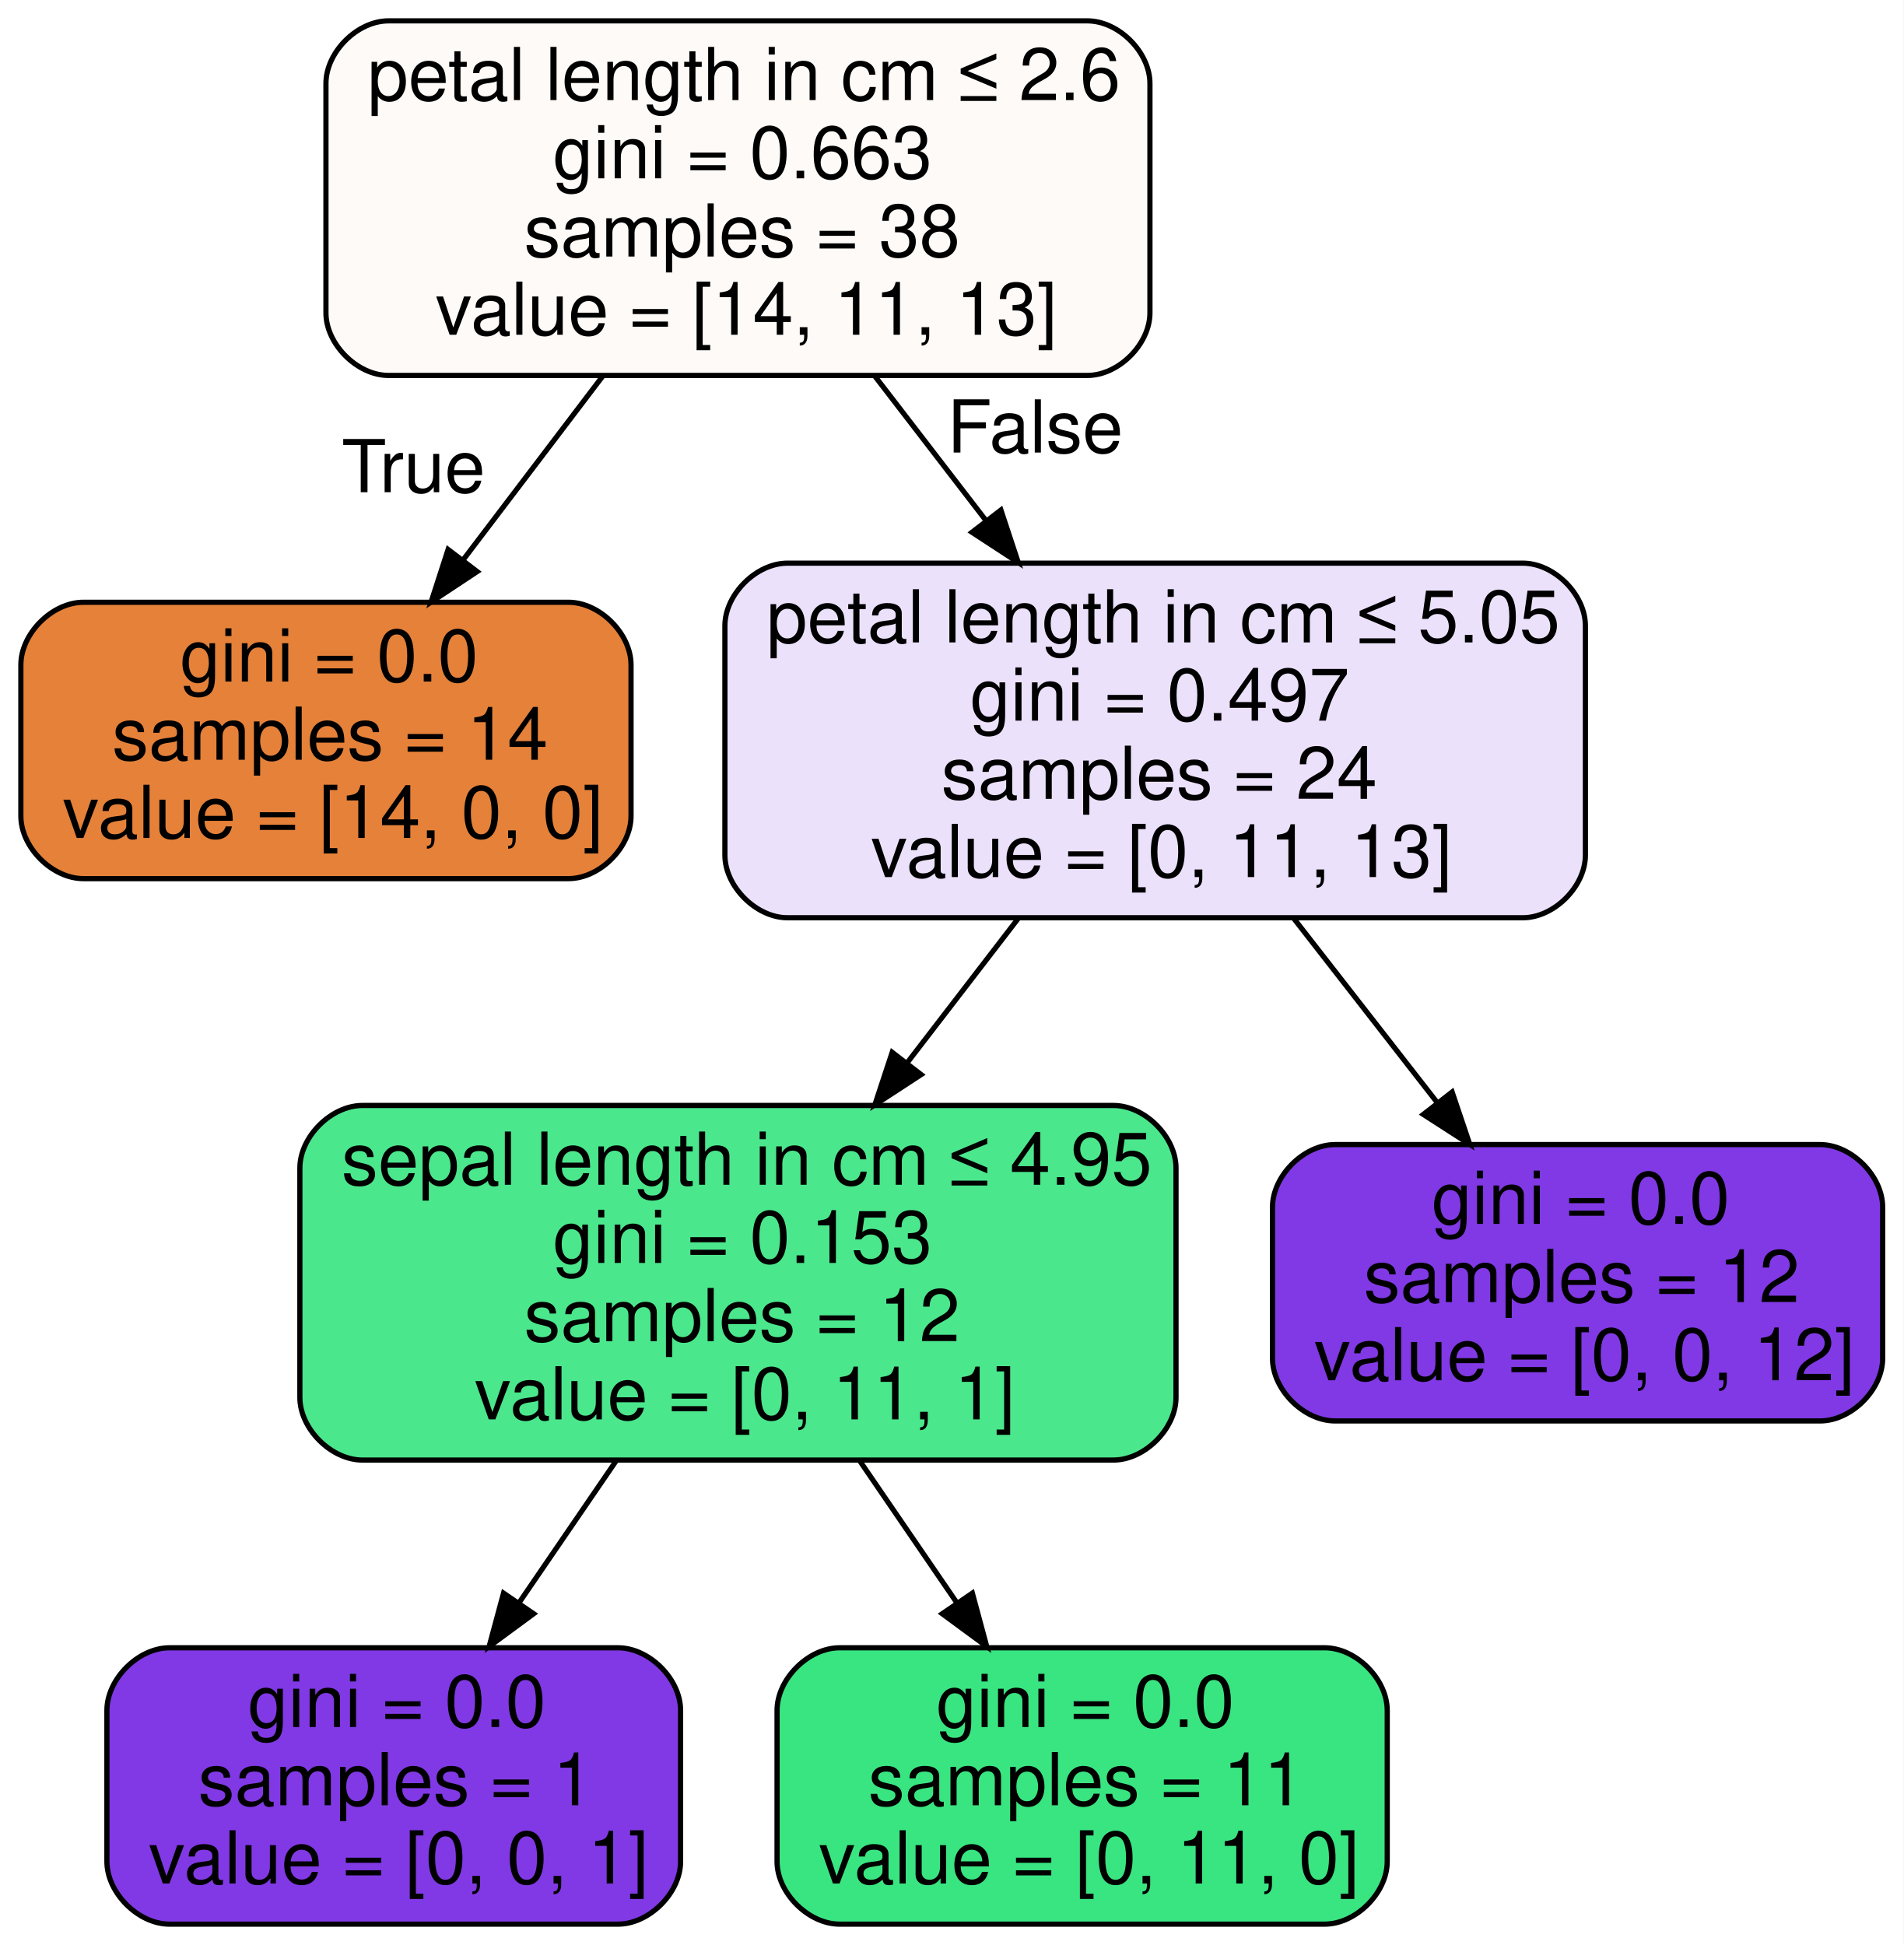
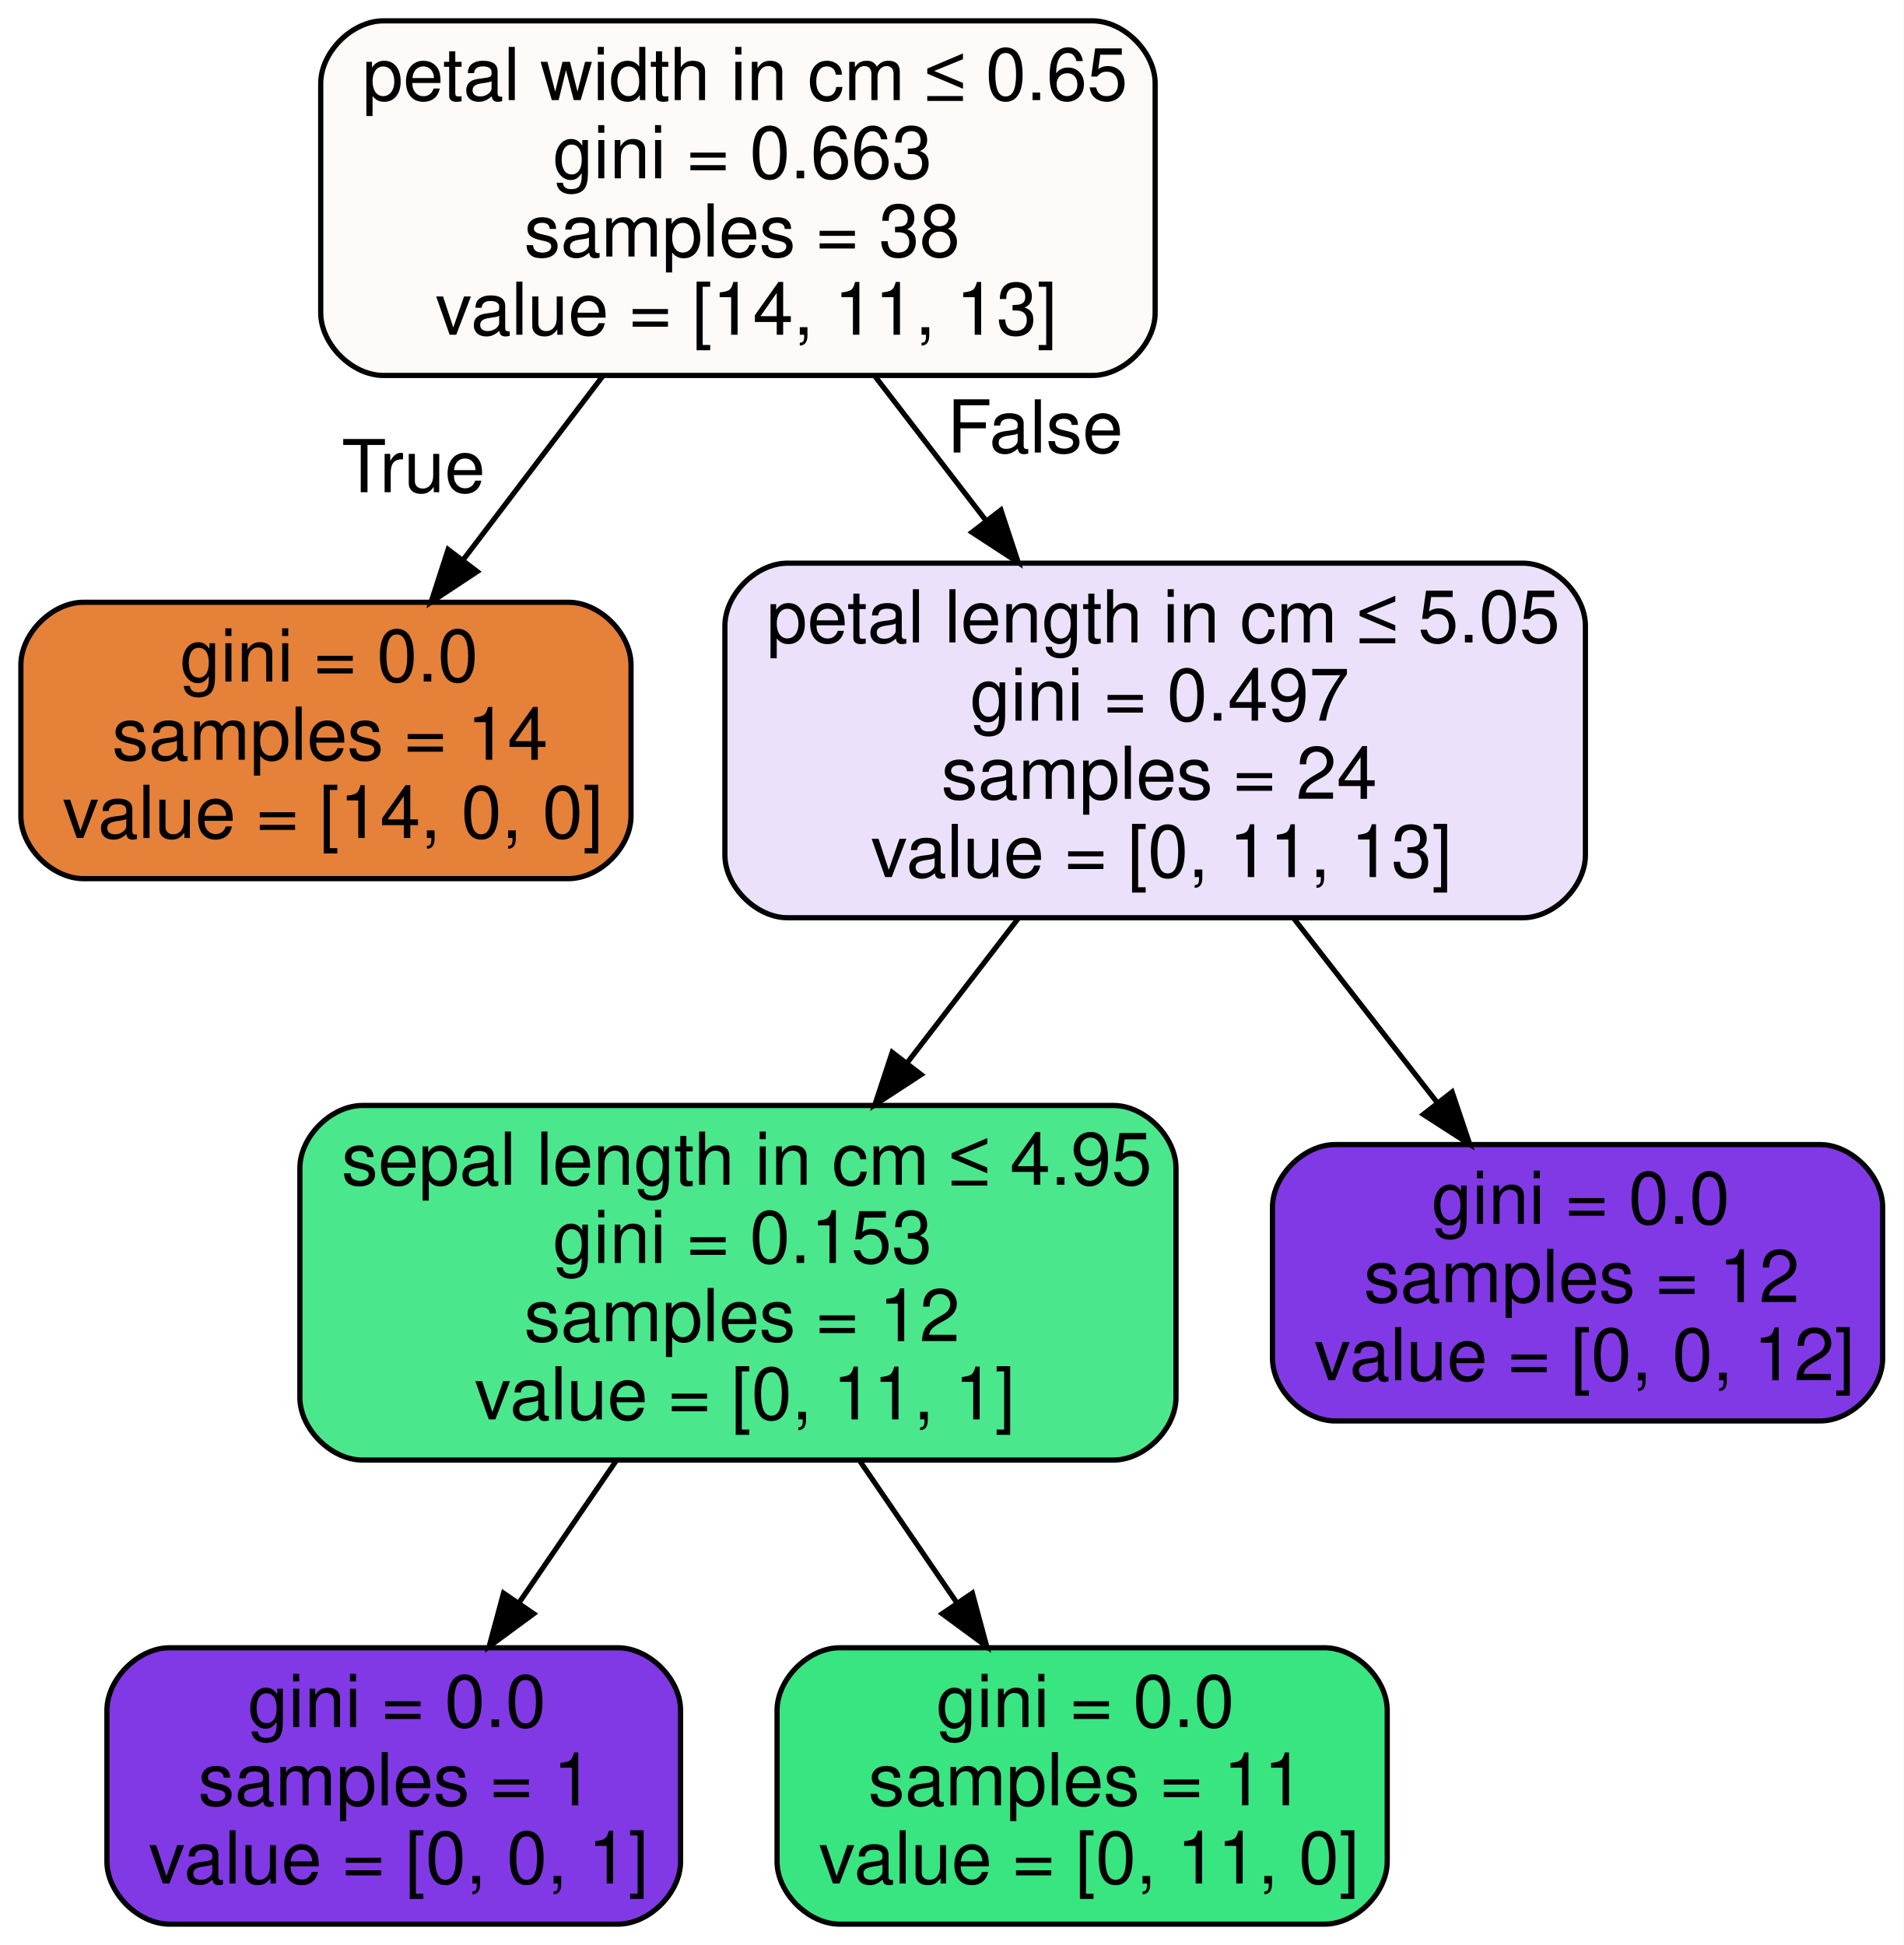
<svg xmlns="http://www.w3.org/2000/svg" width="365pt" height="373pt" viewBox="0.00 0.00 365.00 373.00">
  <g id="graph0" class="graph" transform="scale(1 1) rotate(0) translate(4 369)">
    <polygon fill="#ffffff" stroke="transparent" points="-4,4 -4,-369 361,-369 361,4 -4,4" />
    <g id="node1" class="node">
-       <path fill="#fefaf7" stroke="#000000" d="M204.5,-365C204.5,-365 70.5,-365 70.5,-365 64.5,-365 58.5,-359 58.5,-353 58.5,-353 58.5,-309 58.5,-309 58.5,-303 64.5,-297 70.5,-297 70.5,-297 204.5,-297 204.5,-297 210.5,-297 216.5,-303 216.5,-309 216.5,-309 216.5,-353 216.5,-353 216.5,-359 210.5,-365 204.5,-365" />
-       <text text-anchor="start" x="66.5" y="-349.8" font-family="Helvetica,sans-Serif" font-size="14.00" fill="#000000">petal length in cm ≤ 2.6</text>
+       <path fill="#fefaf7" stroke="#000000" d="M205.5,-365C205.5,-365 69.5,-365 69.5,-365 63.5,-365 57.5,-359 57.5,-353 57.5,-353 57.5,-309 57.5,-309 57.5,-303 63.5,-297 69.5,-297 69.5,-297 205.5,-297 205.5,-297 211.5,-297 217.5,-303 217.5,-309 217.5,-309 217.5,-353 217.5,-353 217.5,-359 211.5,-365 205.5,-365" />
+       <text text-anchor="start" x="65.5" y="-349.8" font-family="Helvetica,sans-Serif" font-size="14.00" fill="#000000">petal width in cm ≤ 0.65</text>
      <text text-anchor="start" x="102" y="-334.8" font-family="Helvetica,sans-Serif" font-size="14.00" fill="#000000">gini = 0.663</text>
      <text text-anchor="start" x="96.5" y="-319.8" font-family="Helvetica,sans-Serif" font-size="14.00" fill="#000000">samples = 38</text>
      <text text-anchor="start" x="79.5" y="-304.8" font-family="Helvetica,sans-Serif" font-size="14.00" fill="#000000">value = [14, 11, 13]</text>
    </g>
    <g id="node2" class="node">
      <path fill="#e58139" stroke="#000000" d="M105,-253.5C105,-253.5 12,-253.5 12,-253.5 6,-253.5 0,-247.5 0,-241.5 0,-241.5 0,-212.5 0,-212.5 0,-206.5 6,-200.5 12,-200.5 12,-200.5 105,-200.5 105,-200.5 111,-200.5 117,-206.5 117,-212.5 117,-212.5 117,-241.5 117,-241.5 117,-247.5 111,-253.5 105,-253.5" />
      <text text-anchor="start" x="30.5" y="-238.3" font-family="Helvetica,sans-Serif" font-size="14.00" fill="#000000">gini = 0.0</text>
      <text text-anchor="start" x="17.5" y="-223.3" font-family="Helvetica,sans-Serif" font-size="14.00" fill="#000000">samples = 14</text>
      <text text-anchor="start" x="8" y="-208.3" font-family="Helvetica,sans-Serif" font-size="14.00" fill="#000000">value = [14, 0, 0]</text>
    </g>
    <g id="edge1" class="edge">
      <path fill="none" stroke="#000000" d="M111.632,-296.947C103.014,-285.601 93.409,-272.957 84.762,-261.572" />
      <polygon fill="#000000" stroke="#000000" points="87.498,-259.388 78.662,-253.542 81.924,-263.622 87.498,-259.388" />
      <text text-anchor="middle" x="75.278" y="-274.612" font-family="Helvetica,sans-Serif" font-size="14.00" fill="#000000">True</text>
    </g>
    <g id="node3" class="node">
      <path fill="#ece1fb" stroke="#000000" d="M288,-261C288,-261 147,-261 147,-261 141,-261 135,-255 135,-249 135,-249 135,-205 135,-205 135,-199 141,-193 147,-193 147,-193 288,-193 288,-193 294,-193 300,-199 300,-205 300,-205 300,-249 300,-249 300,-255 294,-261 288,-261" />
      <text text-anchor="start" x="143" y="-245.8" font-family="Helvetica,sans-Serif" font-size="14.00" fill="#000000">petal length in cm ≤ 5.05</text>
      <text text-anchor="start" x="182" y="-230.8" font-family="Helvetica,sans-Serif" font-size="14.00" fill="#000000">gini = 0.497</text>
      <text text-anchor="start" x="176.5" y="-215.8" font-family="Helvetica,sans-Serif" font-size="14.00" fill="#000000">samples = 24</text>
      <text text-anchor="start" x="163" y="-200.8" font-family="Helvetica,sans-Serif" font-size="14.00" fill="#000000">value = [0, 11, 13]</text>
    </g>
    <g id="edge2" class="edge">
      <path fill="none" stroke="#000000" d="M163.695,-296.947C170.532,-288.058 177.983,-278.372 185.101,-269.119" />
      <polygon fill="#000000" stroke="#000000" points="187.923,-271.19 191.246,-261.13 182.375,-266.922 187.923,-271.19" />
      <text text-anchor="middle" x="194.48" y="-282.22" font-family="Helvetica,sans-Serif" font-size="14.00" fill="#000000">False</text>
    </g>
    <g id="node4" class="node">
      <path fill="#4be78c" stroke="#000000" d="M209.5,-157C209.5,-157 65.5,-157 65.5,-157 59.5,-157 53.5,-151 53.5,-145 53.5,-145 53.5,-101 53.5,-101 53.5,-95 59.5,-89 65.5,-89 65.5,-89 209.5,-89 209.5,-89 215.5,-89 221.5,-95 221.5,-101 221.5,-101 221.5,-145 221.5,-145 221.5,-151 215.5,-157 209.5,-157" />
      <text text-anchor="start" x="61.5" y="-141.8" font-family="Helvetica,sans-Serif" font-size="14.00" fill="#000000">sepal length in cm ≤ 4.95</text>
      <text text-anchor="start" x="102" y="-126.8" font-family="Helvetica,sans-Serif" font-size="14.00" fill="#000000">gini = 0.153</text>
      <text text-anchor="start" x="96.5" y="-111.8" font-family="Helvetica,sans-Serif" font-size="14.00" fill="#000000">samples = 12</text>
      <text text-anchor="start" x="87" y="-96.8" font-family="Helvetica,sans-Serif" font-size="14.00" fill="#000000">value = [0, 11, 1]</text>
    </g>
    <g id="edge3" class="edge">
      <path fill="none" stroke="#000000" d="M191.305,-192.946C184.468,-184.058 177.017,-174.372 169.899,-165.119" />
      <polygon fill="#000000" stroke="#000000" points="172.625,-162.922 163.754,-157.13 167.077,-167.19 172.625,-162.922" />
    </g>
    <g id="node7" class="node">
      <path fill="#8139e5" stroke="#000000" d="M345,-149.5C345,-149.5 252,-149.5 252,-149.5 246,-149.5 240,-143.5 240,-137.5 240,-137.5 240,-108.5 240,-108.5 240,-102.5 246,-96.5 252,-96.5 252,-96.5 345,-96.5 345,-96.5 351,-96.5 357,-102.5 357,-108.5 357,-108.5 357,-137.5 357,-137.5 357,-143.5 351,-149.5 345,-149.5" />
      <text text-anchor="start" x="270.5" y="-134.3" font-family="Helvetica,sans-Serif" font-size="14.00" fill="#000000">gini = 0.0</text>
      <text text-anchor="start" x="257.5" y="-119.3" font-family="Helvetica,sans-Serif" font-size="14.00" fill="#000000">samples = 12</text>
      <text text-anchor="start" x="248" y="-104.3" font-family="Helvetica,sans-Serif" font-size="14.00" fill="#000000">value = [0, 0, 12]</text>
    </g>
    <g id="edge6" class="edge">
      <path fill="none" stroke="#000000" d="M244.022,-192.946C252.859,-181.601 262.707,-168.957 271.573,-157.572" />
      <polygon fill="#000000" stroke="#000000" points="274.444,-159.582 277.828,-149.542 268.922,-155.281 274.444,-159.582" />
    </g>
    <g id="node5" class="node">
      <path fill="#8139e5" stroke="#000000" d="M114.5,-53C114.5,-53 28.5,-53 28.5,-53 22.5,-53 16.5,-47 16.5,-41 16.5,-41 16.5,-12 16.5,-12 16.5,-6 22.5,0 28.5,0 28.5,0 114.5,0 114.5,0 120.5,0 126.5,-6 126.5,-12 126.5,-12 126.5,-41 126.5,-41 126.5,-47 120.5,-53 114.5,-53" />
      <text text-anchor="start" x="43.5" y="-37.8" font-family="Helvetica,sans-Serif" font-size="14.00" fill="#000000">gini = 0.0</text>
      <text text-anchor="start" x="34" y="-22.8" font-family="Helvetica,sans-Serif" font-size="14.00" fill="#000000">samples = 1</text>
      <text text-anchor="start" x="24.5" y="-7.8" font-family="Helvetica,sans-Serif" font-size="14.00" fill="#000000">value = [0, 0, 1]</text>
    </g>
    <g id="edge4" class="edge">
      <path fill="none" stroke="#000000" d="M114.231,-88.978C108.156,-80.095 101.598,-70.507 95.487,-61.571" />
      <polygon fill="#000000" stroke="#000000" points="98.329,-59.527 89.794,-53.248 92.551,-63.478 98.329,-59.527" />
    </g>
    <g id="node6" class="node">
      <path fill="#39e581" stroke="#000000" d="M250,-53C250,-53 157,-53 157,-53 151,-53 145,-47 145,-41 145,-41 145,-12 145,-12 145,-6 151,0 157,0 157,0 250,0 250,0 256,0 262,-6 262,-12 262,-12 262,-41 262,-41 262,-47 256,-53 250,-53" />
      <text text-anchor="start" x="175.5" y="-37.8" font-family="Helvetica,sans-Serif" font-size="14.00" fill="#000000">gini = 0.0</text>
      <text text-anchor="start" x="162.5" y="-22.8" font-family="Helvetica,sans-Serif" font-size="14.00" fill="#000000">samples = 11</text>
      <text text-anchor="start" x="153" y="-7.8" font-family="Helvetica,sans-Serif" font-size="14.00" fill="#000000">value = [0, 11, 0]</text>
    </g>
    <g id="edge5" class="edge">
      <path fill="none" stroke="#000000" d="M160.769,-88.978C166.844,-80.095 173.402,-70.507 179.513,-61.571" />
      <polygon fill="#000000" stroke="#000000" points="182.449,-63.478 185.206,-53.248 176.671,-59.527 182.449,-63.478" />
    </g>
  </g>
</svg>
